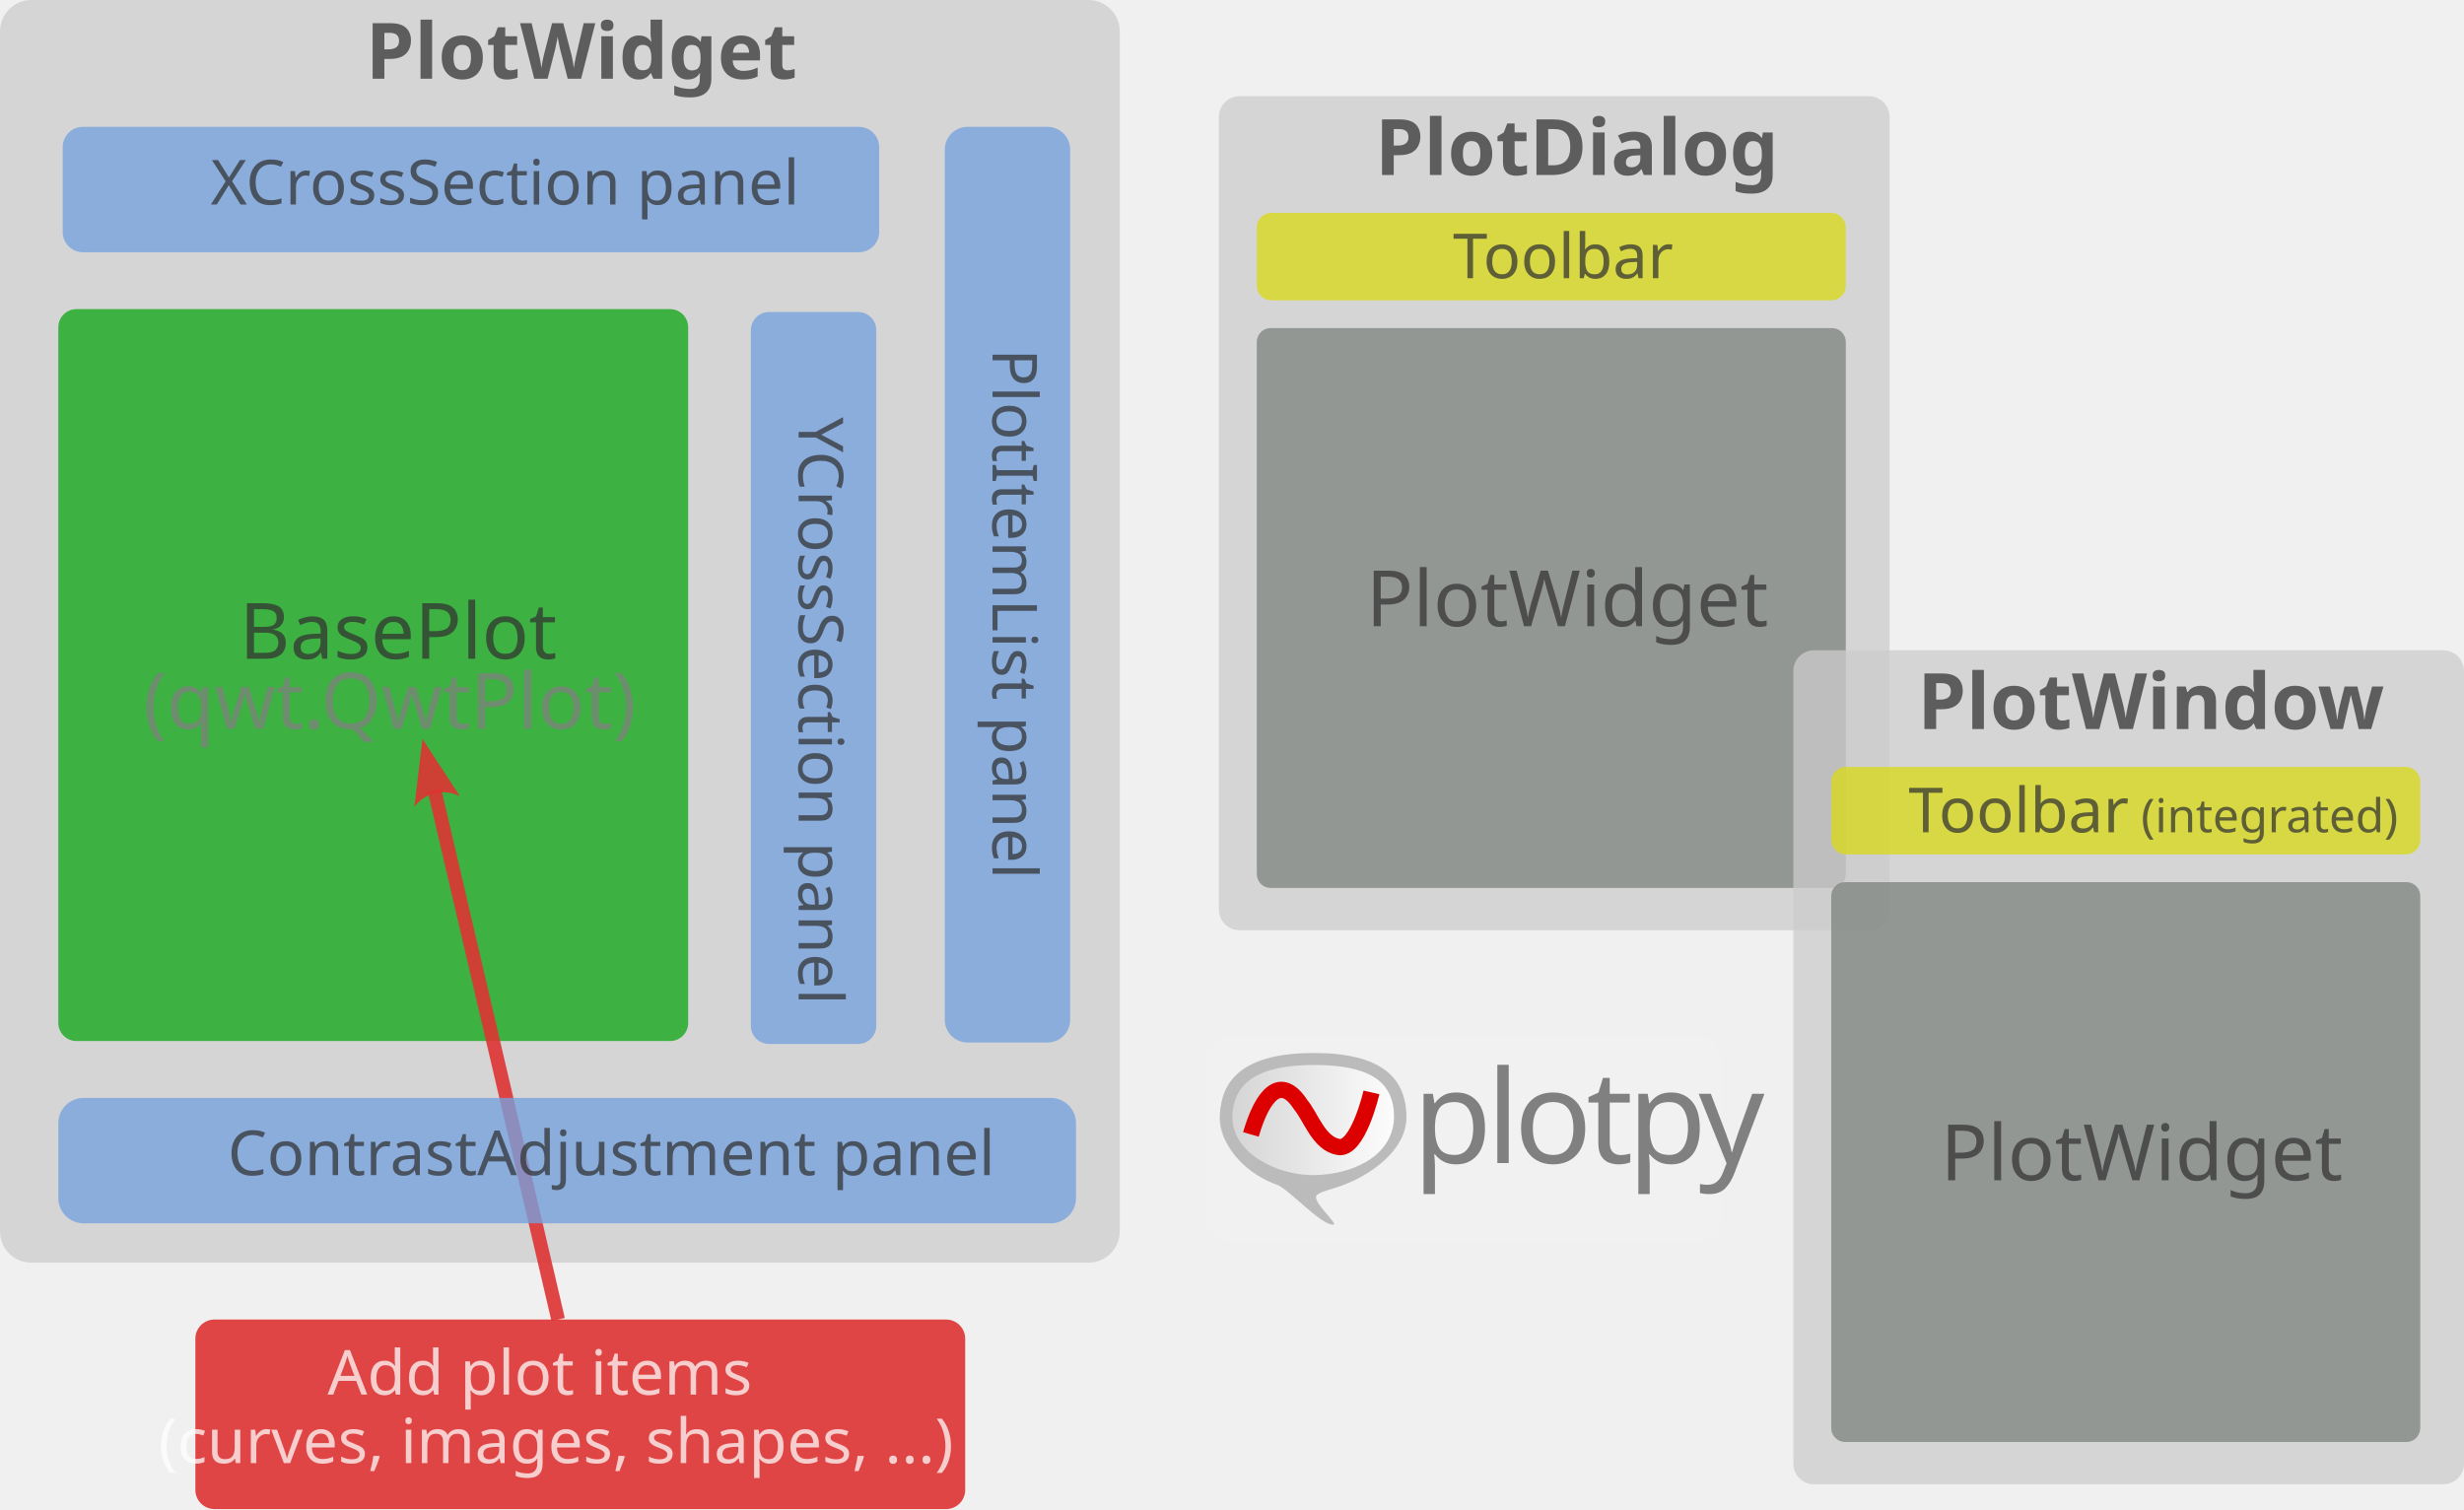
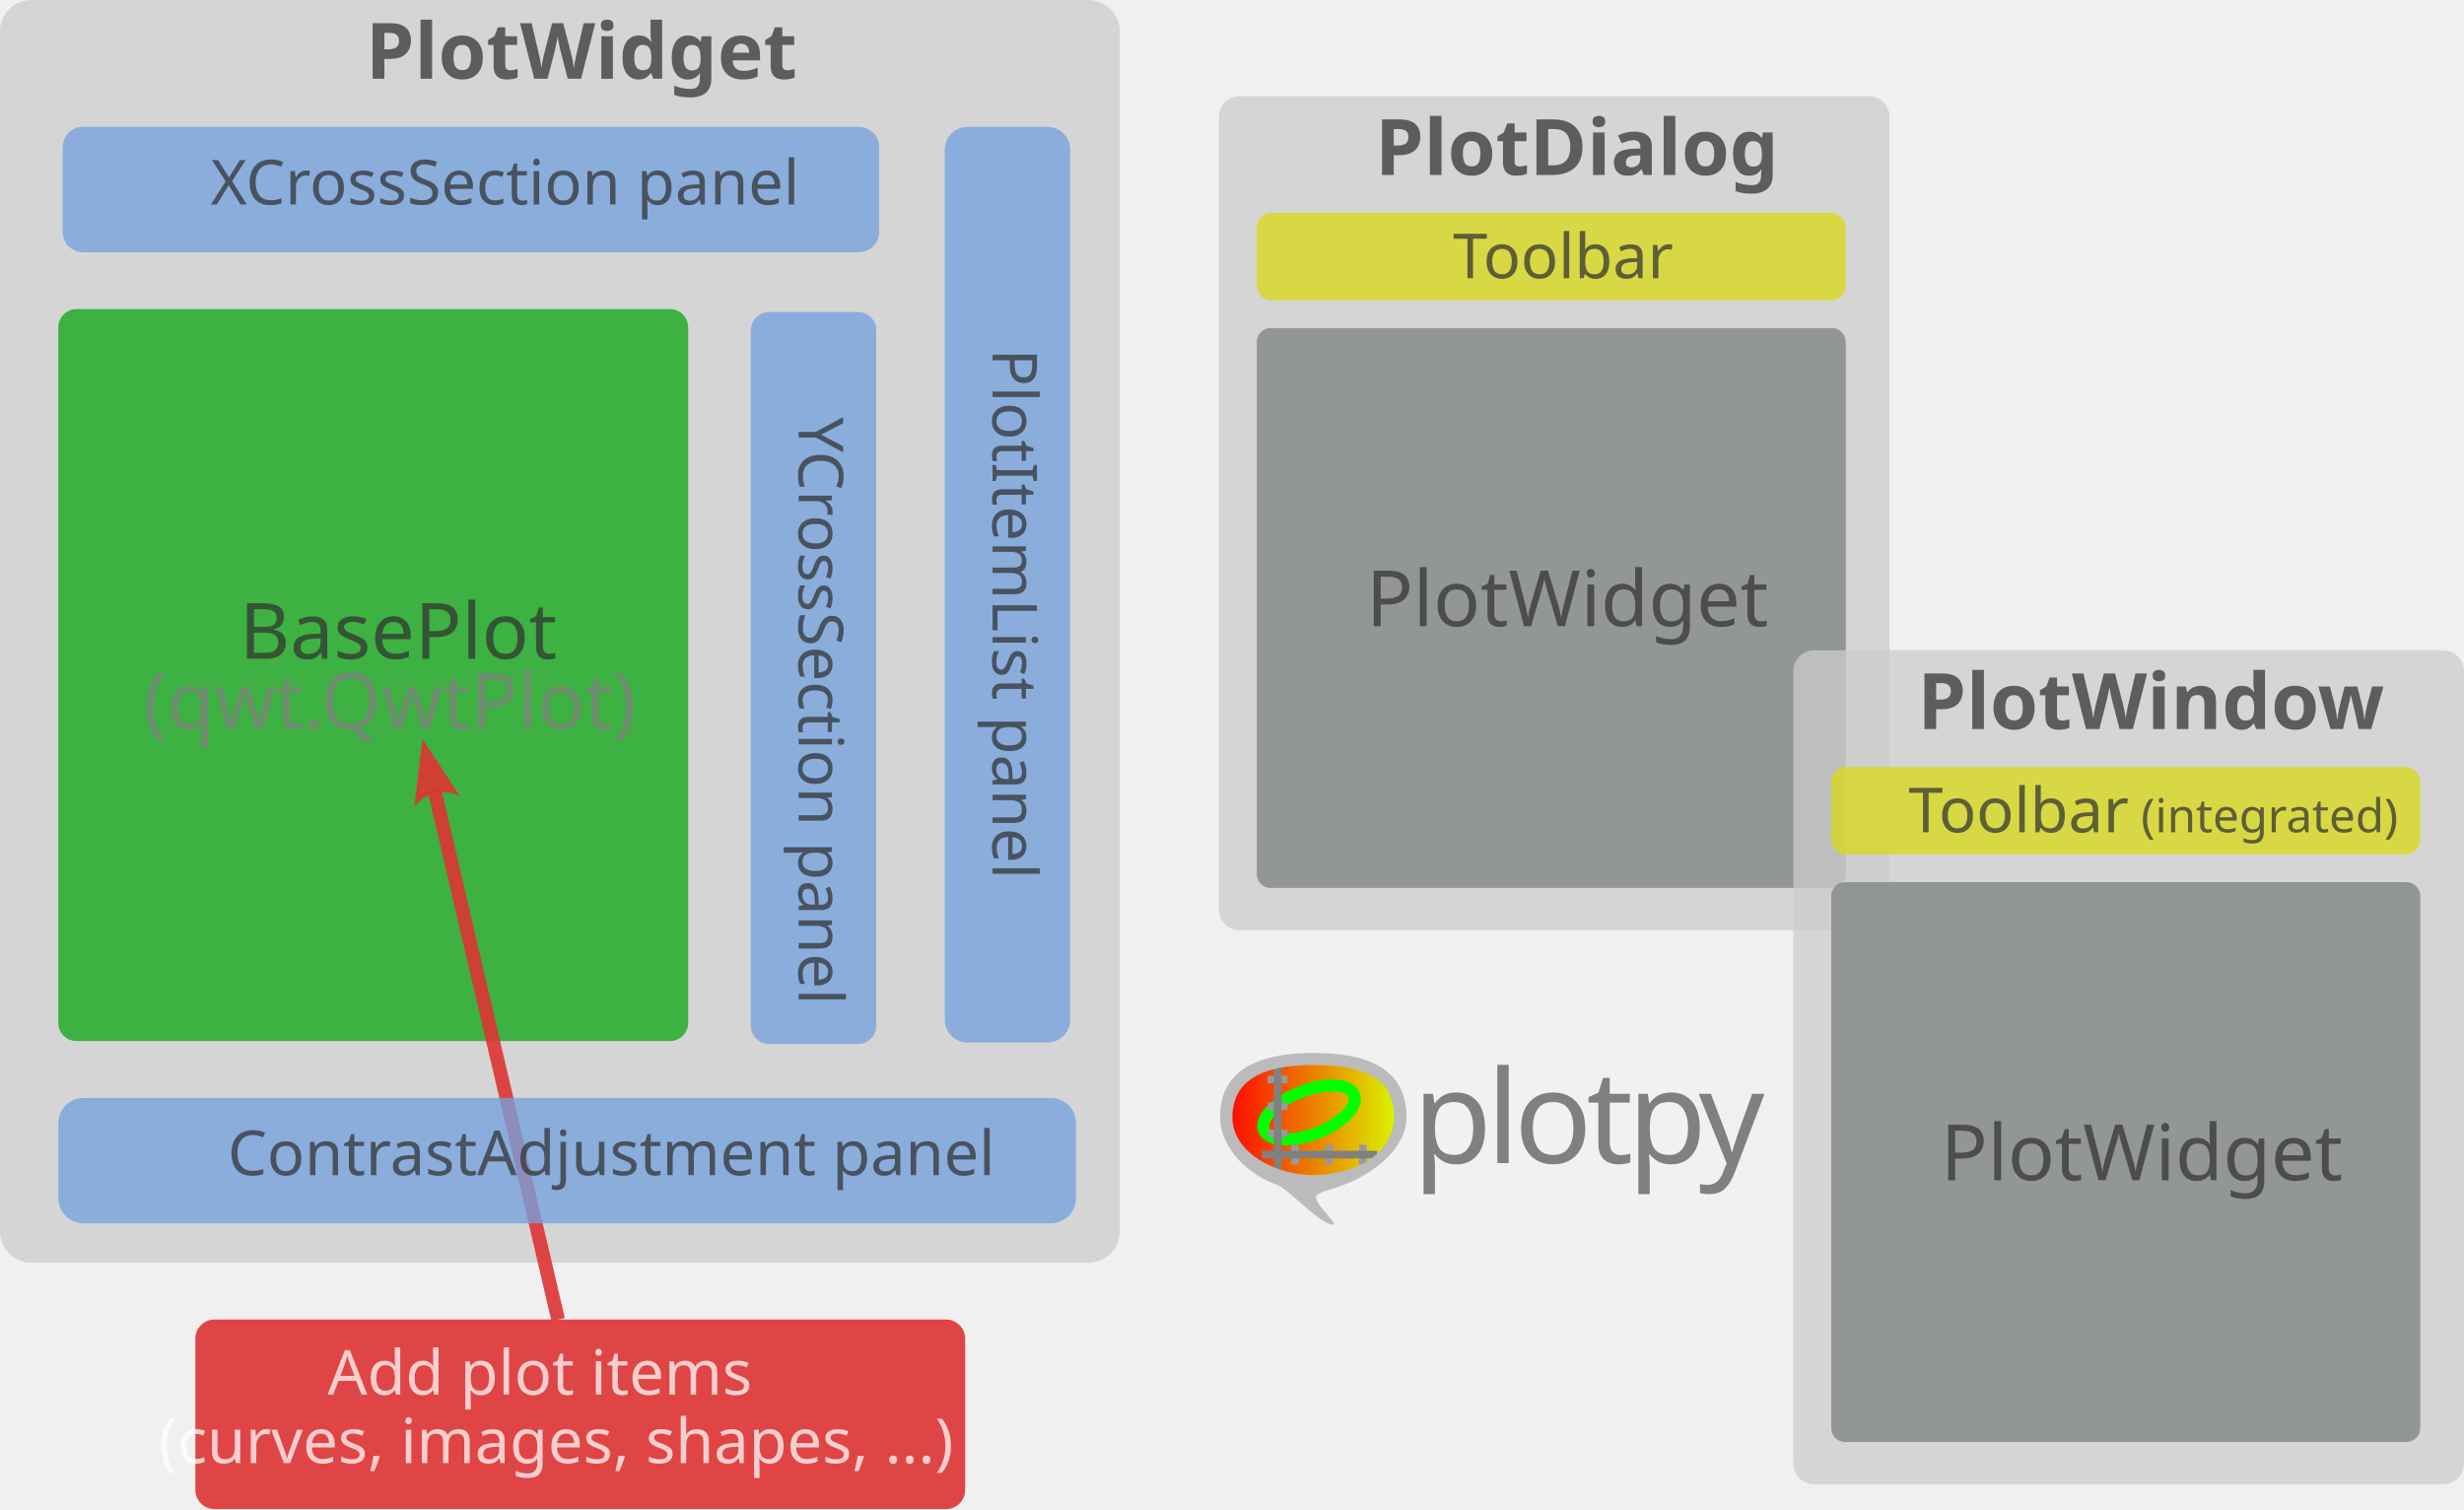
<svg xmlns="http://www.w3.org/2000/svg" xmlns:xlink="http://www.w3.org/1999/xlink" version="1.0" width="845" height="517.5" id="svg2" xml:space="preserve">
  <defs id="defs4">
    <marker style="overflow:visible" id="Arrow2" refX="0" refY="0" orient="auto-start-reverse" markerWidth="4.7" markerHeight="3.418" viewBox="0 0 7.7 5.6" preserveAspectRatio="xMidYMid">
      <path transform="scale(0.7)" d="M -2,-4 9,0 -2,4 c 2,-2.33 2,-5.66 0,-8 z" style="fill:context-stroke;fill-rule:evenodd;stroke:none" id="arrow2L" />
    </marker>
    <marker orient="auto" refY="0" refX="0" id="Arrow2Mend" style="overflow:visible" viewBox="0 0 6.556 4.821" markerWidth="6.556" markerHeight="4.821" preserveAspectRatio="xMidYMid">
      <path id="path3908" style="font-size:12px;fill-rule:evenodd;stroke-width:0.625;stroke-linejoin:round" d="M 8.719,4.034 -2.207,0.016 8.719,-4.002 c -1.745,2.372 -1.735,5.617 -6e-7,8.035 z" transform="scale(-0.6)" />
    </marker>
    <marker orient="auto" refY="0" refX="0" id="Arrow1Send" style="overflow:visible">
      <path id="path3896" d="M 0,0 5,-5 -12.5,0 5,5 Z" style="fill-rule:evenodd;stroke:#000000;stroke-width:1pt;marker-start:none" transform="matrix(-0.2,0,0,-0.2,-1.2,0)" />
    </marker>
    <marker orient="auto" refY="0" refX="0" id="Arrow1Mend" style="overflow:visible">
      <path id="path3890" d="M 0,0 5,-5 -12.5,0 5,5 Z" style="fill-rule:evenodd;stroke:#000000;stroke-width:1pt;marker-start:none" transform="matrix(-0.4,0,0,-0.4,-4,0)" />
    </marker>
    <marker orient="auto" refY="0" refX="0" id="Arrow2Lend" style="overflow:visible" viewBox="0 0 12.018 8.839" markerWidth="12.018" markerHeight="8.839" preserveAspectRatio="xMidYMid">
      <path id="path3902" style="font-size:12px;fill-rule:evenodd;stroke-width:0.625;stroke-linejoin:round" d="M 8.719,4.034 -2.207,0.016 8.719,-4.002 c -1.745,2.372 -1.735,5.617 -6e-7,8.035 z" transform="matrix(-1.1,0,0,-1.1,-1.1,0)" />
    </marker>
    <linearGradient id="linearGradient3812">
      <stop style="stop-color:#d2d2d2;stop-opacity:1;" offset="0" id="stop3814" />
      <stop style="stop-color:#ffffff;stop-opacity:1;" offset="1" id="stop3816" />
    </linearGradient>
    <linearGradient id="linearGradient3802">
      <stop style="stop-color:#808080;stop-opacity:1;" offset="0" id="stop3804" />
    </linearGradient>
    <linearGradient id="linearGradient3350">
      <stop style="stop-color:#00cb2b;stop-opacity:0.248;" offset="0" id="stop3352" />
      <stop style="stop-color:#00cb2b;stop-opacity:1;" offset="1" id="stop3354" />
    </linearGradient>
    <linearGradient id="linearGradient3342">
      <stop style="stop-color:#005a85;stop-opacity:1;" offset="0" id="stop3344" />
      <stop style="stop-color:#005a85;stop-opacity:0.752;" offset="1" id="stop3346" />
    </linearGradient>
    <linearGradient id="linearGradient3310">
      <stop id="stop3312" offset="0" style="stop-color:#ae0202;stop-opacity:1;" />
      <stop id="stop3314" offset="1" style="stop-color:#b47575;stop-opacity:1;" />
    </linearGradient>
    <linearGradient id="linearGradient2795">
      <stop style="stop-color:#b8b8b8;stop-opacity:0.498" offset="0" id="stop2797" />
      <stop style="stop-color:#7f7f7f;stop-opacity:0" offset="1" id="stop2799" />
    </linearGradient>
    <linearGradient id="linearGradient2787">
      <stop style="stop-color:#7f7f7f;stop-opacity:0.5" offset="0" id="stop2789" />
      <stop style="stop-color:#7f7f7f;stop-opacity:0" offset="1" id="stop2791" />
    </linearGradient>
    <linearGradient id="linearGradient3676">
      <stop style="stop-color:#b2b2b2;stop-opacity:0.5" offset="0" id="stop3678" />
      <stop style="stop-color:#b3b3b3;stop-opacity:0" offset="1" id="stop3680" />
    </linearGradient>
    <linearGradient id="linearGradient3236">
      <stop style="stop-color:#f4f4f4;stop-opacity:1" offset="0" id="stop3244" />
      <stop style="stop-color:#ffffff;stop-opacity:1" offset="1" id="stop3240" />
    </linearGradient>
    <linearGradient id="linearGradient4671">
      <stop style="stop-color:#ffd43b;stop-opacity:1" offset="0" id="stop4673" />
      <stop style="stop-color:#ffe873;stop-opacity:1" offset="1" id="stop4675" />
    </linearGradient>
    <linearGradient id="linearGradient4689">
      <stop style="stop-color:#5a9fd4;stop-opacity:1" offset="0" id="stop4691" />
      <stop style="stop-color:#306998;stop-opacity:1" offset="1" id="stop4693" />
    </linearGradient>
    <linearGradient x1="224.24" y1="144.757" x2="-65.309" y2="144.757" id="linearGradient2987" xlink:href="#linearGradient4671" gradientUnits="userSpaceOnUse" gradientTransform="translate(100.2702,99.61116)" />
    <linearGradient x1="172.942" y1="77.476" x2="26.67" y2="76.313" id="linearGradient2990" xlink:href="#linearGradient4689" gradientUnits="userSpaceOnUse" gradientTransform="translate(100.2702,99.61116)" />
    <linearGradient x1="172.942" y1="77.476" x2="26.67" y2="76.313" id="linearGradient2587" xlink:href="#linearGradient4689" gradientUnits="userSpaceOnUse" gradientTransform="translate(100.2702,99.61116)" />
    <linearGradient x1="224.24" y1="144.757" x2="-65.309" y2="144.757" id="linearGradient2589" xlink:href="#linearGradient4671" gradientUnits="userSpaceOnUse" gradientTransform="translate(100.2702,99.61116)" />
    <linearGradient x1="172.942" y1="77.476" x2="26.67" y2="76.313" id="linearGradient2248" xlink:href="#linearGradient4689" gradientUnits="userSpaceOnUse" gradientTransform="translate(100.2702,99.61116)" />
    <linearGradient x1="224.24" y1="144.757" x2="-65.309" y2="144.757" id="linearGradient2250" xlink:href="#linearGradient4671" gradientUnits="userSpaceOnUse" gradientTransform="translate(100.2702,99.61116)" />
    <linearGradient x1="224.24" y1="144.757" x2="-65.309" y2="144.757" id="linearGradient2255" xlink:href="#linearGradient4671" gradientUnits="userSpaceOnUse" gradientTransform="matrix(0.562541,0,0,0.567972,-11.5974,-7.60954)" />
    <linearGradient x1="172.942" y1="76.176" x2="26.67" y2="76.313" id="linearGradient2258" xlink:href="#linearGradient4689" gradientUnits="userSpaceOnUse" gradientTransform="matrix(0.562541,0,0,0.567972,-11.5974,-7.60954)" />
    <radialGradient cx="61.519" cy="132.286" r="29.037" fx="61.519" fy="132.286" id="radialGradient2801" xlink:href="#linearGradient2795" gradientUnits="userSpaceOnUse" gradientTransform="matrix(1,0,0,0.177966,0,108.7434)" />
    <linearGradient x1="150.961" y1="192.352" x2="112.031" y2="137.273" id="linearGradient1475" xlink:href="#linearGradient4671" gradientUnits="userSpaceOnUse" gradientTransform="matrix(0.562541,0,0,0.567972,-9.399749,-5.305317)" />
    <linearGradient x1="26.649" y1="20.604" x2="135.665" y2="114.398" id="linearGradient1478" xlink:href="#linearGradient4689" gradientUnits="userSpaceOnUse" gradientTransform="matrix(0.562541,0,0,0.567972,-9.399749,-5.305317)" />
    <radialGradient cx="61.519" cy="132.286" r="29.037" fx="61.519" fy="132.286" id="radialGradient1480" xlink:href="#linearGradient2795" gradientUnits="userSpaceOnUse" gradientTransform="matrix(2.382716e-8,-0.296405,1.43676,4.683673e-7,-128.544,150.5202)" />
    <radialGradient xlink:href="#linearGradient2795" id="radialGradient2421" gradientUnits="userSpaceOnUse" gradientTransform="matrix(1.7490565e-8,-0.239947,1.054668,3.7915457e-7,-78.10943,148.8591)" cx="61.519" cy="132.286" fx="61.519" fy="132.286" r="29.037" />
    <linearGradient xlink:href="#linearGradient4671-8" id="linearGradient3826-6" x1="36.971" y1="54.647" x2="87.705" y2="54.647" gradientUnits="userSpaceOnUse" />
    <linearGradient id="linearGradient4671-8">
      <stop style="stop-color:#ffd43b;stop-opacity:1" offset="0" id="stop4673-8" />
      <stop style="stop-color:#ffe873;stop-opacity:1" offset="1" id="stop4675-2" />
    </linearGradient>
    <linearGradient xlink:href="#linearGradient3812" id="linearGradient3818" x1="78.012" y1="80.303" x2="124.68" y2="28.603" gradientUnits="userSpaceOnUse" />
-     <linearGradient xlink:href="#linearGradient3812" id="linearGradient4097" x1="-205.054" y1="55.606" x2="-64.806" y2="55.606" gradientUnits="userSpaceOnUse" gradientTransform="matrix(1.095154,0,0,1.031527,697.8576,-175.9668)" />
    <linearGradient id="linearGradient1894">
      <stop style="stop-color:#fff3ce;stop-opacity:1;" offset="0" id="stop1890" />
      <stop style="stop-color:#ffe873;stop-opacity:1" offset="1" id="stop1892" />
+     </linearGradient>
+     <linearGradient xlink:href="#linearGradient87" id="linearGradient4097" x1="-205.054" y1="55.606" x2="-64.806" y2="55.606" gradientUnits="userSpaceOnUse" gradientTransform="matrix(0.4440317,0,0,0.4182341,510.1683,359.975)" />
+     <linearGradient id="linearGradient87">
+       <stop style="stop-color:#ff0000;stop-opacity:1;" offset="0" id="stop87" />
+       <stop style="stop-color:#d8ff00;stop-opacity:1;" offset="1" id="stop88" />
    </linearGradient>
  </defs>
  <rect style="fill:#cccccc;fill-opacity:0.736;stroke-width:7.879" id="rect572" width="384" height="433" x="0" y="0" ry="10.748" />
  <rect style="fill:#76a2de;fill-opacity:0.783;stroke-width:2.245" id="rect572-8-1" width="43" height="314" x="324" y="43.5" ry="7.794" />
  <rect style="fill:#76a2de;fill-opacity:0.783;stroke-width:2.008" id="rect572-8-1-4" width="43" height="251" x="257.5" y="107" ry="6.23" />
  <text xml:space="preserve" style="font-weight:300;font-size:26.667px;line-height:1.5;font-family:Corbel;-inkscape-font-specification:'Corbel Light';fill:#333333;fill-opacity:0.736;stroke-width:13.403" x="125.392" y="27" id="text676">
    <tspan id="tspan674" x="125.392" y="27" style="font-style:normal;font-variant:normal;font-weight:bold;font-stretch:normal;font-size:26.667px;font-family:Corbel;-inkscape-font-specification:'Corbel Bold';fill:#333333">PlotWidget</tspan>
  </text>
  <rect style="fill:#cccccc;fill-opacity:0.736;stroke-width:4.956" id="rect572-3" width="230" height="286" x="418" y="33" ry="7.099" />
  <text xml:space="preserve" style="font-weight:300;font-size:26.667px;line-height:1.5;font-family:Corbel;-inkscape-font-specification:'Corbel Light';fill:#333333;fill-opacity:0.736;stroke-width:13.403" x="471.548" y="60" id="text676-9">
    <tspan id="tspan674-9" x="471.548" y="60" style="font-style:normal;font-variant:normal;font-weight:bold;font-stretch:normal;font-size:26.667px;font-family:Corbel;-inkscape-font-specification:'Corbel Bold';fill:#333333">PlotDialog</tspan>
  </text>
  <rect style="fill:#13a718;fill-opacity:0.78;stroke-width:4.499" id="rect572-8" width="216" height="251" x="20" y="106" ry="6.23" />
  <rect style="fill:#808680;fill-opacity:0.78;stroke-width:3.806" id="rect572-8-5" width="202" height="192" x="431" y="112.5" ry="4.766" />
  <g id="g5013" transform="translate(4.781202,85.63543)">
    <text xml:space="preserve" style="font-weight:300;font-size:26.667px;line-height:1.5;font-family:Corbel;-inkscape-font-specification:'Corbel Light';fill:#333333;fill-opacity:0.736;stroke-width:13.403" x="77.332" y="140.264" id="text676-0-7">
      <tspan x="77.332" y="140.264" style="font-style:normal;font-variant:normal;font-weight:normal;font-stretch:normal;font-size:26.667px;font-family:Corbel;-inkscape-font-specification:Corbel;fill:#333333" id="tspan4732">BasePlot</tspan>
    </text>
    <text xml:space="preserve" style="font-weight:300;font-size:26.667px;line-height:1.5;font-family:Corbel;-inkscape-font-specification:'Corbel Light';fill:#808080;fill-opacity:0.736;stroke-width:13.403" x="44.384" y="164.264" id="text676-0-7-42">
      <tspan x="44.384" y="164.264" style="font-style:normal;font-variant:normal;font-weight:normal;font-stretch:normal;font-size:26.667px;font-family:Corbel;-inkscape-font-specification:Corbel;fill:#808080" id="tspan4732-8">(qwt.QwtPlot)</tspan>
    </text>
  </g>
  <g id="g5013-3" transform="translate(391.1848,74.47265)">
    <text xml:space="preserve" style="font-weight:300;font-size:26.667px;line-height:1.5;font-family:Corbel;-inkscape-font-specification:'Corbel Light';fill:#333333;fill-opacity:0.736;stroke-width:13.403" x="77.332" y="140.264" id="text676-0-7-1">
      <tspan x="77.332" y="140.264" style="font-style:normal;font-variant:normal;font-weight:normal;font-stretch:normal;font-size:26.667px;font-family:Corbel;-inkscape-font-specification:Corbel;fill:#333333" id="tspan4732-5">PlotWidget</tspan>
    </text>
  </g>
  <text xml:space="preserve" style="font-weight:300;font-size:21.333px;line-height:1.5;font-family:Corbel;-inkscape-font-specification:'Corbel Light';fill:#333333;fill-opacity:0.736;stroke-width:13.403" x="119.563" y="-340.38" id="text676-0-7-0-7" transform="rotate(90)">
    <tspan id="tspan674-6-6-7-7" x="119.563" y="-340.38" style="font-style:normal;font-variant:normal;font-weight:normal;font-stretch:normal;font-size:21.333px;font-family:Corbel;-inkscape-font-specification:Corbel;fill:#333333">PlotItemList panel</tspan>
  </text>
  <rect style="fill:#76a2de;fill-opacity:0.783;stroke-width:2.12" id="rect572-8-1-6-1" width="43" height="280" x="-86.5" y="21.5" ry="6.95" transform="rotate(-90)" />
  <rect style="fill:#de3232;fill-opacity:0.898;stroke-width:2.531" id="rect572-8-1-6-1-5" width="65" height="264" x="-517.5" y="67" ry="6.553" transform="rotate(-90)" />
  <text xml:space="preserve" style="font-weight:300;font-size:21.333px;line-height:1.5;font-family:Corbel;-inkscape-font-specification:'Corbel Light';fill:#333333;fill-opacity:0.736;stroke-width:13.403" x="72.25" y="70.12" id="text676-0-7-0-7-8-9">
    <tspan id="tspan674-6-6-7-7-7-4" x="72.25" y="70.12" style="font-style:normal;font-variant:normal;font-weight:normal;font-stretch:normal;font-size:21.333px;font-family:Corbel;-inkscape-font-specification:Corbel;fill:#333333">XCrossSection panel</tspan>
  </text>
  <text xml:space="preserve" style="font-weight:300;font-size:21.333px;line-height:1.1;font-family:Corbel;-inkscape-font-specification:'Corbel Light';fill:#ffffff;fill-opacity:0.736;stroke-width:13.403" x="199" y="478.256" id="text676-0-7-0-7-8-9-4">
    <tspan id="tspan674-6-6-7-7-7-4-3" x="199" y="478.256" style="font-style:normal;font-variant:normal;font-weight:normal;font-stretch:normal;font-size:21.333px;font-family:Corbel;-inkscape-font-specification:Corbel;text-align:center;text-anchor:middle;fill:#ffffff">Add plot items</tspan>
    <tspan x="199" y="501.723" style="font-style:normal;font-variant:normal;font-weight:normal;font-stretch:normal;font-size:21.333px;font-family:Corbel;-inkscape-font-specification:Corbel;text-align:center;text-anchor:middle;fill:#ffffff" id="tspan5759">(curves, images, shapes, ...)</tspan>
  </text>
  <text xml:space="preserve" style="font-weight:300;font-size:21.333px;line-height:1.5;font-family:Corbel;-inkscape-font-specification:'Corbel Light';fill:#333333;fill-opacity:0.736;stroke-width:13.403" x="143.037" y="-273.88" id="text676-0-7-0-7-8-9-9" transform="rotate(90)">
    <tspan id="tspan674-6-6-7-7-7-4-5" x="143.037" y="-273.88" style="font-style:normal;font-variant:normal;font-weight:normal;font-stretch:normal;font-size:21.333px;font-family:Corbel;-inkscape-font-specification:Corbel;fill:#333333">YCrossSection panel</tspan>
  </text>
-   <g id="g3918" transform="matrix(0.4156606,0,0,0.4156606,221.2718,432.7158)">
-     <rect style="fill:#f2f2f2;fill-opacity:0.736;stroke-width:13.197" id="rect539" width="425.678" height="168.999" x="462.525" y="-185.74" ry="19.219" />
-     <ellipse style="fill:url(#linearGradient4097);fill-opacity:1;stroke:none;stroke-width:1.063;stroke-opacity:1" id="path4089" cx="550.088" cy="-118.607" rx="76.249" ry="53.168" />
-     <path style="color:#000000;font-style:normal;font-variant:normal;font-weight:normal;font-stretch:normal;font-size:medium;line-height:normal;font-family:Sans;-inkscape-font-specification:Sans;text-indent:0;text-align:start;text-decoration:none;text-decoration-line:none;letter-spacing:normal;word-spacing:normal;text-transform:none;writing-mode:lr-tb;direction:ltr;baseline-shift:baseline;text-anchor:start;display:inline;overflow:visible;visibility:visible;fill:#bbbbbb;fill-opacity:1;fill-rule:nonzero;stroke:none;stroke-width:9.585;marker:none;enable-background:accumulate" d="m 551.669,-172.305 c -55.261,0 -77.414,20.066 -77.414,53.212 0.789,27.237 24.779,47.694 46.928,55.5 9.2,3.059 35.776,32.95 46.404,32.95 5.314,0 -19.209,-20.229 -13.223,-24.679 5.445,-4.048 13.052,-4.018 28.216,-10.77 15.164,-6.752 45.183,-25.232 45.456,-53 0,-33.146 -21.107,-53.212 -76.368,-53.212 z m 1.04,9.881 c 46.029,0.25 65.12,14.188 65.12,43.331 -1.042,33.054 -35.996,47.288 -66.45,47.543 -30.453,0.255 -66.916,-18.4 -66.916,-47.543 0,-29.143 22.217,-43.581 68.246,-43.331 z" id="path3032" />
-     <text xml:space="preserve" style="font-style:italic;font-weight:bold;font-size:106.667px;line-height:1.5;font-family:'Century Gothic';-inkscape-font-specification:'Century Gothic Bold Italic';letter-spacing:-4.74px;fill:#808080;stroke-width:13.403" x="633.108" y="-81.479" id="text380">
-       <tspan id="tspan378" x="633.108" y="-81.479" style="font-style:normal;font-variant:normal;font-weight:300;font-stretch:normal;font-size:106.667px;font-family:Corbel;-inkscape-font-specification:'Corbel Light';fill:#808080">plotpy</tspan>
-     </text>
-     <path style="fill:none;stroke:#dc0000;stroke-width:13.403;stroke-linecap:butt;stroke-linejoin:miter;stroke-miterlimit:0;stroke-dasharray:none;stroke-opacity:1" d="m 499.726,-105.114 c 9.52,-33.112 24.685,-49.866 41.103,-24.435 8.442,10.002 14.793,31.921 31.061,34.779 16.268,2.858 27.292,-45.023 27.292,-45.023" id="path4099" />
-   </g>
+   <rect style="fill:#f2f2f2;fill-opacity:0.736;stroke-width:5.485" id="rect539" width="176.938" height="70.246" x="413.525" y="355.511" ry="7.989" />
+   <text xml:space="preserve" style="font-style:italic;font-weight:bold;font-size:44.337px;line-height:1.5;font-family:'Century Gothic';-inkscape-font-specification:'Century Gothic Bold Italic';letter-spacing:-1.97px;fill:#808080;stroke-width:5.571" x="484.43" y="398.848" id="text380">
+     <tspan id="tspan378" x="484.43" y="398.848" style="font-style:normal;font-variant:normal;font-weight:300;font-stretch:normal;font-size:44.337px;font-family:Corbel;-inkscape-font-specification:'Corbel Light';fill:#808080;stroke-width:5.571">plotpy</tspan>
+   </text>
  <path style="fill:none;fill-rule:evenodd;stroke:#de3232;stroke-width:4.7;stroke-linecap:butt;stroke-linejoin:miter;stroke-dasharray:none;stroke-opacity:0.898;marker-end:url(#Arrow2)" d="M 191.407,452.5 149,271" id="path5806" />
  <rect style="fill:#76a2de;fill-opacity:0.783;stroke-width:2.367" id="rect572-8-1-6" width="43" height="349" x="-419.5" y="20" ry="8.663" transform="rotate(-90)" />
  <text xml:space="preserve" style="font-weight:300;font-size:21.333px;line-height:1.5;font-family:Corbel;-inkscape-font-specification:'Corbel Light';fill:#333333;fill-opacity:0.736;stroke-width:13.403" x="78.094" y="402.99" id="text676-0-7-0-7-8">
    <tspan id="tspan674-6-6-7-7-7" x="78.094" y="402.99" style="font-style:normal;font-variant:normal;font-weight:normal;font-stretch:normal;font-size:21.333px;font-family:Corbel;-inkscape-font-specification:Corbel;fill:#333333">ContrastAdjustment panel</tspan>
  </text>
  <rect style="fill:#d9d918;fill-opacity:0.763;stroke-width:1.504" id="rect572-8-1-6-4" width="30" height="202" x="-103" y="431" ry="5.014" transform="rotate(-90)" />
  <text xml:space="preserve" style="font-weight:300;font-size:21.333px;line-height:1.5;font-family:Corbel;-inkscape-font-specification:'Corbel Light';fill:#333333;fill-opacity:0.736;stroke-width:13.403" x="498.266" y="95.411" id="text676-0">
    <tspan id="tspan674-6" x="498.266" y="95.411" style="font-style:normal;font-variant:normal;font-weight:normal;font-stretch:normal;font-size:21.333px;font-family:Corbel;-inkscape-font-specification:Corbel;fill:#333333">Toolbar</tspan>
  </text>
  <rect style="fill:#cccccc;fill-opacity:0.736;stroke-width:4.956" id="rect572-3-0" width="230" height="286" x="615" y="223" ry="7.099" />
  <text xml:space="preserve" style="font-weight:300;font-size:26.667px;line-height:1.5;font-family:Corbel;-inkscape-font-specification:'Corbel Light';fill:#333333;fill-opacity:0.736;stroke-width:13.403" x="657.559" y="250" id="text676-9-5">
    <tspan id="tspan674-9-2" x="657.559" y="250" style="font-style:normal;font-variant:normal;font-weight:bold;font-stretch:normal;font-size:26.667px;font-family:Corbel;-inkscape-font-specification:'Corbel Bold';fill:#333333">PlotWindow</tspan>
  </text>
  <rect style="fill:#808680;fill-opacity:0.78;stroke-width:3.806" id="rect572-8-5-4" width="202" height="192" x="628" y="302.5" ry="4.766" />
  <g id="g5013-3-2" transform="translate(588.1848,264.4727)">
    <text xml:space="preserve" style="font-weight:300;font-size:26.667px;line-height:1.5;font-family:Corbel;-inkscape-font-specification:'Corbel Light';fill:#333333;fill-opacity:0.736;stroke-width:13.403" x="77.332" y="140.264" id="text676-0-7-1-7">
      <tspan x="77.332" y="140.264" style="font-style:normal;font-variant:normal;font-weight:normal;font-stretch:normal;font-size:26.667px;font-family:Corbel;-inkscape-font-specification:Corbel;fill:#333333" id="tspan4732-5-4">PlotWidget</tspan>
    </text>
  </g>
  <rect style="fill:#d9d918;fill-opacity:0.763;stroke-width:1.504" id="rect572-8-1-6-4-2" width="30" height="202" x="-293" y="628" ry="5.014" transform="rotate(-90)" />
  <text xml:space="preserve" style="font-weight:300;font-size:21.333px;line-height:1.5;font-family:Corbel;-inkscape-font-specification:'Corbel Light';fill:#333333;fill-opacity:0.736;stroke-width:13.403" x="654.5" y="285.411" id="text676-0-0">
    <tspan id="tspan674-6-6" x="654.5" y="285.411" style="font-style:normal;font-variant:normal;font-weight:normal;font-stretch:normal;font-size:21.333px;font-family:Corbel;-inkscape-font-specification:Corbel;fill:#333333">Toolbar<tspan style="font-size:16px" id="tspan8293"> (integrated)</tspan>
    </tspan>
  </text>
+   <g id="g1">
+     <ellipse style="fill:url(#linearGradient4097);stroke:none;stroke-width:0.431;stroke-opacity:1" id="path4089" cx="450.255" cy="383.231" rx="30.915" ry="21.557" />
+     <ellipse style="fill:none;stroke:#00ff00;stroke-width:4.122;stroke-linecap:round" id="path90" cx="281.137" cy="517.712" rx="16.591" ry="7.574" transform="rotate(-21.13954)" />
+     <rect style="fill:#999999;stroke:#b3b3b3;stroke-width:0.006" id="rect1-2-3" width="2.612" height="6.848" x="387.365" y="-441.584" ry="0.026" transform="rotate(90)" />
+     <rect style="fill:#999999;stroke:#b3b3b3;stroke-width:0.006" id="rect1-2-3-2" width="2.612" height="6.848" x="378.112" y="-441.584" ry="0.026" transform="rotate(90)" />
+     <rect style="fill:#999999;stroke:#b3b3b3;stroke-width:0.006" id="rect1-2-3-7" width="2.612" height="6.848" x="368.86" y="-441.584" ry="0.026" transform="rotate(90)" />
+     <rect style="fill:#999999;stroke:#b3b3b3;stroke-width:0.006" id="rect1-2-3-7-8" width="2.612" height="6.848" x="-445.429" y="-399.359" ry="0.026" transform="scale(-1)" />
+     <rect style="fill:#999999;stroke:#b3b3b3;stroke-width:0.006" id="rect1-2-3-7-8-3" width="2.612" height="6.848" x="-468.669" y="-399.359" ry="0.026" transform="scale(-1)" />
+     <rect style="fill:#999999;stroke:#b3b3b3;stroke-width:0.006" id="rect1-2-3-7-8-36" width="2.612" height="6.848" x="-457.049" y="-399.359" ry="0.026" transform="scale(-1)" />
+     <rect style="fill:#808080;stroke:#b3b3b3;stroke-width:0.013" id="rect1" width="2.605" height="35.365" x="436.858" y="365.362" ry="0.135" />
+     <rect style="fill:#808080;stroke:#b3b3b3;stroke-width:0.014" id="rect1-2" width="2.604" height="39.476" x="394.633" y="-472.229" ry="0.151" transform="rotate(90)" />
+     <path style="color:#000000;font-style:normal;font-variant:normal;font-weight:normal;font-stretch:normal;font-size:medium;line-height:normal;font-family:Sans;-inkscape-font-specification:Sans;text-indent:0;text-align:start;text-decoration:none;text-decoration-line:none;letter-spacing:normal;word-spacing:normal;text-transform:none;writing-mode:lr-tb;direction:ltr;baseline-shift:baseline;text-anchor:start;display:inline;overflow:visible;visibility:visible;fill:#bbbbbb;fill-opacity:1;fill-rule:nonzero;stroke:none;stroke-width:3.984;marker:none;enable-background:accumulate" d="m 450.579,361.095 c -22.97,0 -32.178,8.341 -32.178,22.118 0.328,11.321 10.3,19.825 19.506,23.069 3.824,1.272 14.871,13.696 19.288,13.696 2.209,0 -7.985,-8.408 -5.496,-10.258 2.263,-1.683 5.425,-1.67 11.728,-4.477 6.303,-2.807 18.781,-10.488 18.894,-22.03 0,-13.777 -8.773,-22.118 -31.743,-22.118 z m 0.432,4.107 c 19.132,0.104 27.068,5.897 27.068,18.011 -0.433,13.739 -14.962,19.656 -27.62,19.762 -12.658,0.106 -27.814,-7.648 -27.814,-19.762 0,-12.113 9.235,-18.115 28.367,-18.011 z" id="path3032" />
+   </g>
</svg>
